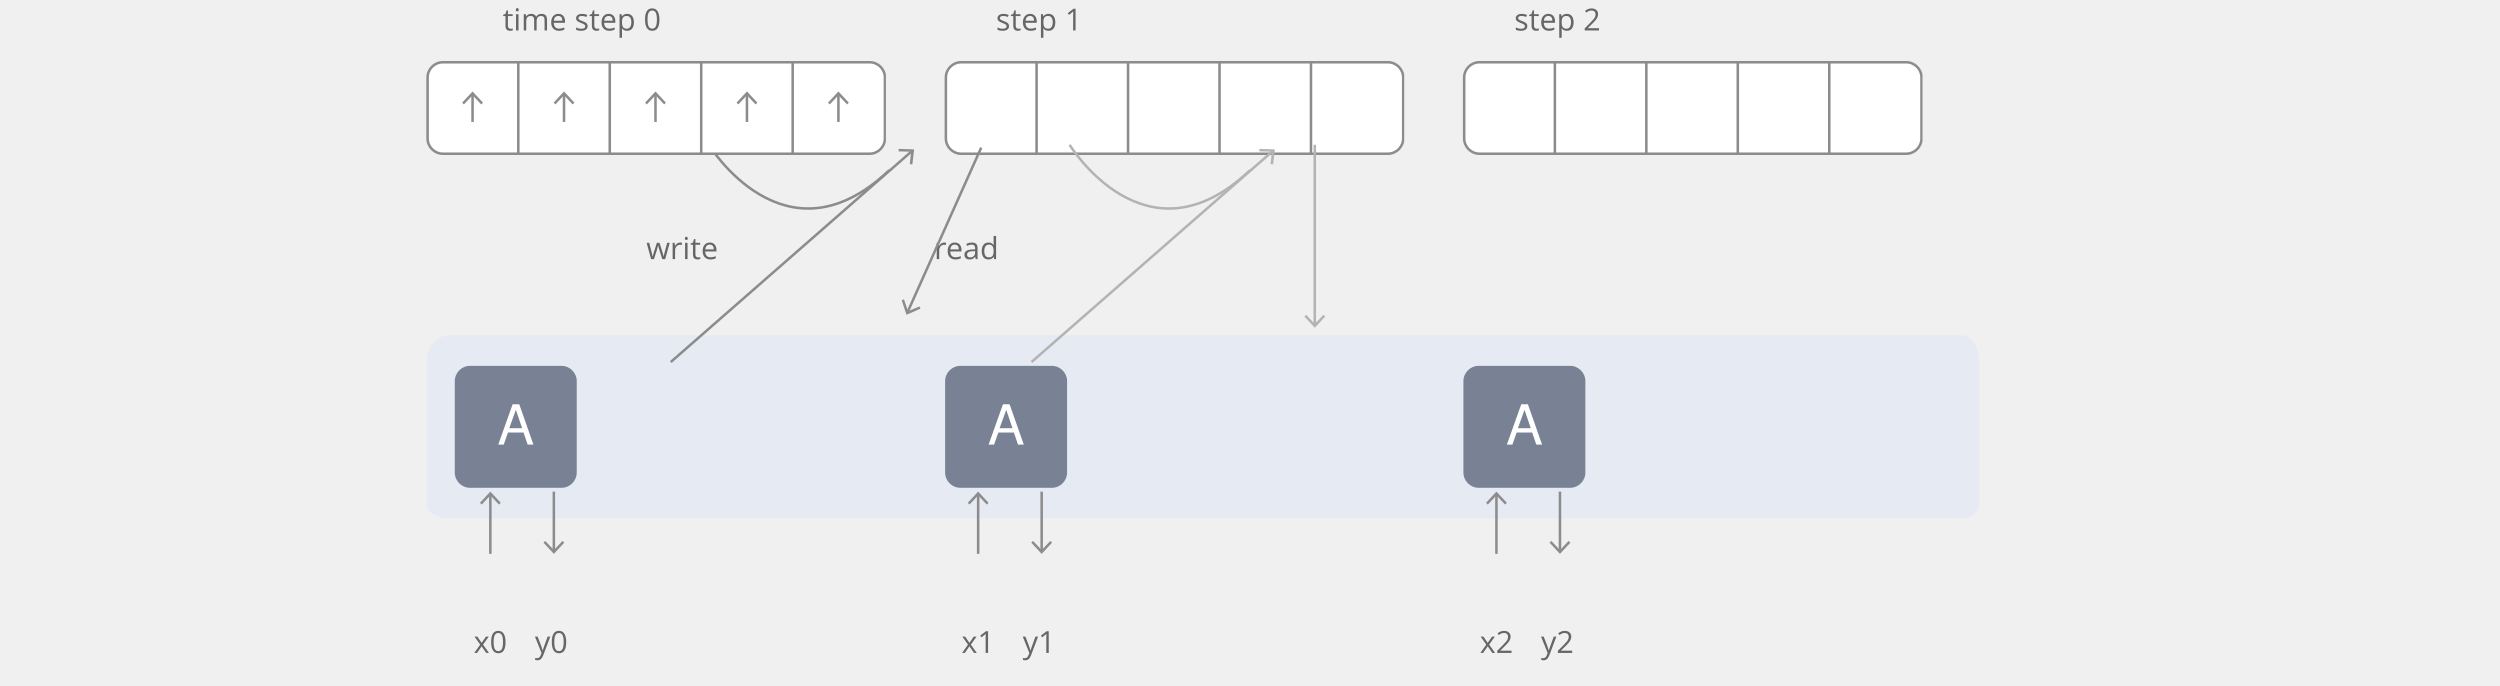
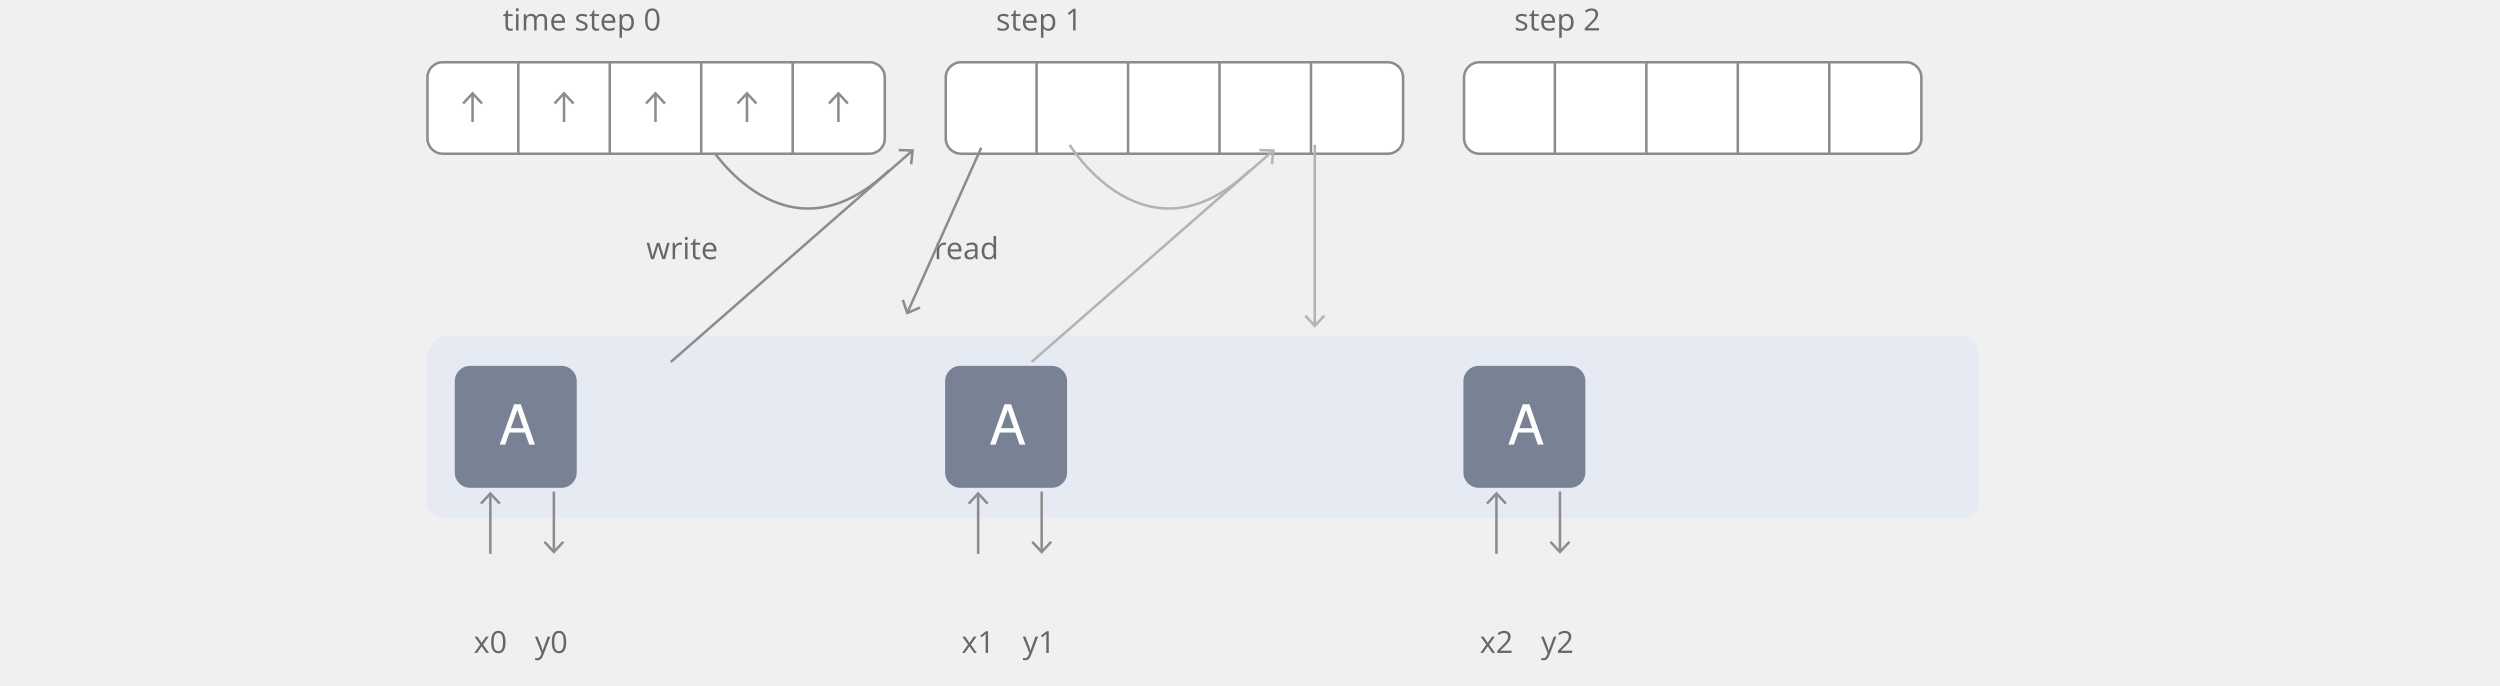
- <svg xmlns="http://www.w3.org/2000/svg" xmlns:xlink="http://www.w3.org/1999/xlink" version="1.1" x="0px" y="0px" width="984px" height="270px" viewBox="0 0 984 270" enable-background="new 0 0 984 270" xml:space="preserve">
-   <symbol id="array-5" viewBox="-126.8 -18.5 181 37">
-     <path fill="#FFFFFF" stroke="#8C8C8C" stroke-miterlimit="10" d="M47.8-18h-168c-3.3,0-6,2.7-6,6v24c0,3.3,2.7,6,6,6h168   c3.3,0,6-2.7,6-6v-24C53.8-15.3,51.1-18,47.8-18z" />
-     <line fill="none" stroke="#8C8C8C" stroke-miterlimit="10" x1="-90.5" y1="-18" x2="-90.5" y2="18" />
-     <line fill="none" stroke="#8C8C8C" stroke-miterlimit="10" x1="-54.5" y1="-18" x2="-54.5" y2="18" />
-     <line fill="none" stroke="#8C8C8C" stroke-miterlimit="10" x1="-18.5" y1="-18" x2="-18.5" y2="18" />
-     <line fill="none" stroke="#8C8C8C" stroke-miterlimit="10" x1="17.5" y1="-18" x2="17.5" y2="18" />
-   </symbol>
-   <symbol id="array-vector" viewBox="0 -36 36 36">
-     <polygon opacity="0" fill="#0080F7" points="36,-36 0,-36 0,0 36,0  " />
-     <g>
+ <svg xmlns="http://www.w3.org/2000/svg" xmlns:xlink="http://www.w3.org/1999/xlink" id="background" width="984" height="270" viewBox="0 0 984 270">
+   <defs>
+     <symbol id="array-5" data-name="array-5" viewBox="0 0 181 37">
+       <rect x="0.5" y="0.5" width="180" height="36" rx="6" ry="6" fill="#fff" stroke="#8c8c8c" stroke-miterlimit="10" />
+       <line x1="36.25" y1="36.5" x2="36.25" y2="0.5" fill="none" stroke="#8c8c8c" stroke-miterlimit="10" />
+       <line x1="72.25" y1="36.5" x2="72.25" y2="0.5" fill="none" stroke="#8c8c8c" stroke-miterlimit="10" />
+       <line x1="108.25" y1="36.5" x2="108.25" y2="0.5" fill="none" stroke="#8c8c8c" stroke-miterlimit="10" />
+       <line x1="144.25" y1="36.5" x2="144.25" y2="0.5" fill="none" stroke="#8c8c8c" stroke-miterlimit="10" />
+     </symbol>
+     <symbol id="rnn-bg" data-name="rnn-bg" viewBox="0 0 48 48">
+       <rect width="48" height="48" rx="6" ry="6" fill="#798294" />
+     </symbol>
+     <symbol id="rnn-a" data-name="rnn-a" viewBox="0 0 48 48">
+       <use id="rnn-bg-3" data-name="rnn-bg" width="48" height="48" xlink:href="#rnn-bg" />
+       <text transform="translate(17.33 31)" font-size="21.77" fill="#fff" font-family="Helvetica" letter-spacing="-1">A</text>
+     </symbol>
+     <symbol id="array-vector" data-name="array-vector" viewBox="0 0 36 36">
+       <rect width="36" height="36" fill="#0080f7" opacity="0" />
      <g>
-         <line fill="none" stroke="#8C8C8C" stroke-miterlimit="10" x1="18" y1="-24" x2="18" y2="-13.1" />
-         <g>
-           <polygon fill="#8C8C8C" points="22.1,-16.4 21.4,-17.1 18,-13.5 14.6,-17.1 13.9,-16.4 18,-12     " />
-         </g>
+         <line x1="18" y1="24" x2="18" y2="13.08" fill="none" stroke="#8c8c8c" stroke-miterlimit="10" />
+         <polygon points="22.09 16.4 21.36 17.08 18 13.47 14.64 17.08 13.91 16.4 18 12 22.09 16.4" fill="#8c8c8c" />
      </g>
-     </g>
-   </symbol>
-   <symbol id="op-bg" viewBox="-11.2 -11.2 22.5 22.5">
-     <path fill="#798294" d="M11.2,0c0-6.2-5-11.2-11.2-11.2S-11.2-6.2-11.2,0s5,11.2,11.2,11.2S11.2,6.2,11.2,0z" />
-   </symbol>
-   <symbol id="rnn-a" viewBox="-21.5 -26.5 48 48">
-     <use xlink:href="#rnn-bg" width="48" height="48" id="XMLID_33_" x="-21.5" y="-26.5" overflow="visible" />
-     <text transform="matrix(1 0 0 -1 -4.7627 -9.5)" fill="#FFFFFF" font-family="'Helvetica'" font-size="21.774px">A</text>
-   </symbol>
-   <symbol id="rnn-bg" viewBox="-21.5 -26.5 48 48">
-     <path fill="#798294" d="M20.5-26.5h-36c-3.3,0-6,2.7-6,6v36c0,3.3,2.7,6,6,6h36c3.3,0,6-2.7,6-6v-36C26.5-23.8,23.8-26.5,20.5-26.5   z" />
-   </symbol>
-   <g id="background">
-     <g id="XMLID_22_">
-       <g>
-         <path fill="#E6EAF2" d="M779,198.5c0,3-3,5.5-6.7,5.5c0,0,0,0-9.3,0c-169.6,0-393.6,0-575,0c-11.3,0-11.3,0-11.3,0     c-4.8,0-8.7-2.5-8.7-5.5c0,0,0,0,0-8c0-10.1,0-24.2,0-36c0-12.5,0-12.5,0-12.5c0-5.5,3.9-10,8.7-10c0,0,0,0,11.3,0     c181.4,0,405.4,0,575,0c9.3,0,9.3,0,9.3,0c3.7,0,6.7,4.5,6.7,10c0,0,0,0,0,12.5c0,11.8,0,25.9,0,36     C779,198.5,779,198.5,779,198.5z" />
-       </g>
-     </g>
+     </symbol>
+   </defs>
+   <g id="_Group_" data-name="&lt;Group&gt;">
+     <path d="M779,198.48c0,3-3,5.52-6.69,5.52H176.67c-4.77,0-8.67-2.48-8.67-5.52V142c0-5.49,3.9-10,8.67-10H772.31c3.68,0,6.69,4.49,6.69,10v56.51Z" fill="#e6eaf2" />
  </g>
-   <g id="edges">
- </g>
-   <g id="nodes">
-     <use xlink:href="#array-5" width="181" height="37" x="-126.8" y="-18.5" transform="matrix(1 0 0 -1 498.5001 42.5)" overflow="visible" />
-     <use xlink:href="#array-5" width="181" height="37" x="-126.8" y="-18.5" transform="matrix(1 0 0 -1 702.5001 42.5)" overflow="visible" />
-     <use xlink:href="#rnn-a" width="48" height="48" x="-21.5" y="-26.5" transform="matrix(1 0 0 -1 200.5011 165.5)" overflow="visible" />
-     <use xlink:href="#rnn-a" width="48" height="48" x="-21.5" y="-26.5" transform="matrix(1 0 0 -1 393.5011 165.5)" overflow="visible" />
-     <use xlink:href="#rnn-a" width="48" height="48" x="-21.5" y="-26.5" transform="matrix(1 0 0 -1 597.5011 165.5)" overflow="visible" />
-     <g>
-       <text transform="matrix(1 0 0 1 367.671 101.9995)" fill="#666666" font-family="'OpenSans'" font-size="12px">read</text>
-     </g>
-     <g>
-       <text transform="matrix(1 0 0 1 254.3819 101.9995)" fill="#666666" font-family="'OpenSans'" font-size="12px">write</text>
-     </g>
-     <g>
-       <g>
-         <line fill="none" stroke="#8C8C8C" stroke-miterlimit="10" x1="264" y1="142.5" x2="358.9" y2="59.5" />
-         <g>
-           <polygon fill="#8C8C8C" points="359.1,64.7 358.1,64.6 358.6,59.7 353.7,59.6 353.7,58.6 359.8,58.8     " />
-         </g>
-       </g>
-     </g>
-     <g>
-       <g>
-         <line fill="none" stroke="#8C8C8C" stroke-miterlimit="10" x1="386.2" y1="58.1" x2="357.2" y2="122.9" />
-         <g>
-           <polygon fill="#8C8C8C" points="354.9,118.2 355.8,117.8 357.4,122.5 361.9,120.6 362.3,121.5 356.8,123.9     " />
-         </g>
-       </g>
-     </g>
-     <g>
-       <g>
-         <line fill="none" stroke="#B3B3B3" stroke-miterlimit="10" x1="517.5" y1="57" x2="517.5" y2="127.9" />
-         <g>
-           <polygon fill="#B3B3B3" points="513.4,124.6 514.1,123.9 517.5,127.5 520.9,123.9 521.6,124.6 517.5,129     " />
-         </g>
-       </g>
-     </g>
-     <path fill="none" stroke="#8C8C8C" stroke-miterlimit="10" d="M279,57c0,0,30,49,71,10" />
-     <g>
-       <g>
-         <line fill="none" stroke="#B3B3B3" stroke-miterlimit="10" x1="406" y1="142.5" x2="500.9" y2="59.5" />
-         <g>
-           <polygon fill="#B3B3B3" points="501.1,64.7 500.1,64.6 500.6,59.7 495.7,59.6 495.7,58.6 501.8,58.8     " />
-         </g>
-       </g>
-     </g>
-     <path fill="none" stroke="#B3B3B3" stroke-miterlimit="10" d="M421,57c0,0,30,49,71,10" />
-     <use xlink:href="#array-5" width="181" height="37" x="-126.8" y="-18.5" transform="matrix(1 0 0 -1 294.5001 42.5)" overflow="visible" />
-     <use xlink:href="#array-vector" width="36" height="36" y="-36" transform="matrix(1 0 0 -1 168 24)" overflow="visible" />
-     <use xlink:href="#array-vector" width="36" height="36" y="-36" transform="matrix(1 0 0 -1 204 24)" overflow="visible" />
-     <use xlink:href="#array-vector" width="36" height="36" y="-36" transform="matrix(1 0 0 -1 240 24)" overflow="visible" />
-     <use xlink:href="#array-vector" width="36" height="36" y="-36" transform="matrix(1 0 0 -1 276 24)" overflow="visible" />
-     <use xlink:href="#array-vector" width="36" height="36" id="XMLID_64_" y="-36" transform="matrix(1 0 0 -1 312 24)" overflow="visible" />
+   <use width="181" height="37" transform="translate(371.75 24)" xlink:href="#array-5" />
+   <use width="181" height="37" transform="translate(575.75 24)" xlink:href="#array-5" />
+   <use width="48" height="48" transform="translate(179 144)" xlink:href="#rnn-a" />
+   <use width="48" height="48" transform="translate(372 144)" xlink:href="#rnn-a" />
+   <use width="48" height="48" transform="translate(576 144)" xlink:href="#rnn-a" />
+   <text transform="translate(367.67 102)" font-size="12" fill="#666" font-family="Open Sans">read</text>
+   <text transform="translate(254.38 102)" font-size="12" fill="#666" font-family="Open Sans">write</text>
+   <g>
+     <line x1="264.04" y1="142.46" x2="358.93" y2="59.46" fill="none" stroke="#8c8c8c" stroke-miterlimit="10" />
+     <polygon points="359.13 64.72 358.14 64.62 358.65 59.72 353.72 59.57 353.75 58.57 359.75 58.75 359.13 64.72" fill="#8c8c8c" />
  </g>
-   <g id="text">
-     <g>
-       <text transform="matrix(1 0 0 1 197.8458 11.9998)" fill="#666666" font-family="'OpenSans'" font-size="12px">time step 0</text>
-     </g>
-     <g>
-       <text transform="matrix(1 0 0 1 391.9874 11.9998)" fill="#666666" font-family="'OpenSans'" font-size="12px">step 1</text>
-     </g>
-     <g>
-       <text transform="matrix(1 0 0 1 595.9874 11.9998)" fill="#666666" font-family="'OpenSans'" font-size="12px">step 2</text>
-     </g>
-     <g>
-       <text transform="matrix(1 0 0 1 186.4259 256.9998)" fill="#666666" font-family="'OpenSans'" font-size="12px">x0</text>
-     </g>
-     <g>
-       <text transform="matrix(1 0 0 1 210.546 256.9998)" fill="#666666" font-family="'OpenSans'" font-size="12px">y0</text>
-     </g>
-     <g>
-       <g>
-         <line fill="none" stroke="#8C8C8C" stroke-miterlimit="10" x1="193" y1="218" x2="193" y2="194.6" />
-         <g>
-           <polygon fill="#8C8C8C" points="197.1,197.9 196.4,198.6 193,195 189.6,198.6 188.9,197.9 193,193.5     " />
-         </g>
-       </g>
-     </g>
-     <g>
-       <g>
-         <line fill="none" stroke="#8C8C8C" stroke-miterlimit="10" x1="218" y1="193.5" x2="218" y2="216.9" />
-         <g>
-           <polygon fill="#8C8C8C" points="213.9,213.6 214.6,212.9 218,216.5 221.4,212.9 222.1,213.6 218,218     " />
-         </g>
-       </g>
-     </g>
-     <g>
-       <text transform="matrix(1 0 0 1 378.4259 256.9998)" fill="#666666" font-family="'OpenSans'" font-size="12px">x1</text>
-     </g>
-     <g>
-       <text transform="matrix(1 0 0 1 402.546 256.9998)" fill="#666666" font-family="'OpenSans'" font-size="12px">y1</text>
-     </g>
-     <g>
-       <g>
-         <line fill="none" stroke="#8C8C8C" stroke-miterlimit="10" x1="385" y1="218" x2="385" y2="194.6" />
-         <g>
-           <polygon fill="#8C8C8C" points="389.1,197.9 388.4,198.6 385,195 381.6,198.6 380.9,197.9 385,193.5     " />
-         </g>
-       </g>
-     </g>
-     <g>
-       <g>
-         <line fill="none" stroke="#8C8C8C" stroke-miterlimit="10" x1="410" y1="193.5" x2="410" y2="216.9" />
-         <g>
-           <polygon fill="#8C8C8C" points="405.9,213.6 406.6,212.9 410,216.5 413.4,212.9 414.1,213.6 410,218     " />
-         </g>
-       </g>
-     </g>
-     <g>
-       <text transform="matrix(1 0 0 1 582.4259 256.9998)" fill="#666666" font-family="'OpenSans'" font-size="12px">x2</text>
-     </g>
-     <g>
-       <text transform="matrix(1 0 0 1 606.546 256.9998)" fill="#666666" font-family="'OpenSans'" font-size="12px">y2</text>
-     </g>
-     <g>
-       <g>
-         <line fill="none" stroke="#8C8C8C" stroke-miterlimit="10" x1="589" y1="218" x2="589" y2="194.6" />
-         <g>
-           <polygon fill="#8C8C8C" points="593.1,197.9 592.4,198.6 589,195 585.6,198.6 584.9,197.9 589,193.5     " />
-         </g>
-       </g>
-     </g>
-     <g>
-       <g>
-         <line fill="none" stroke="#8C8C8C" stroke-miterlimit="10" x1="614" y1="193.5" x2="614" y2="216.9" />
-         <g>
-           <polygon fill="#8C8C8C" points="609.9,213.6 610.6,212.9 614,216.5 617.4,212.9 618.1,213.6 614,218     " />
-         </g>
-       </g>
-     </g>
+   <g>
+     <line x1="386.21" y1="58.14" x2="357.23" y2="122.87" fill="none" stroke="#8c8c8c" stroke-miterlimit="10" />
+     <polygon points="354.85 118.17 355.8 117.85 357.39 122.52 361.93 120.59 362.32 121.51 356.79 123.86 354.85 118.17" fill="#8c8c8c" />
  </g>
-   <g id="images">
- </g>
+   <g>
+     <line x1="517.5" y1="57" x2="517.5" y2="127.92" fill="none" stroke="#b3b3b3" stroke-miterlimit="10" />
+     <polygon points="513.41 124.6 514.14 123.92 517.5 127.53 520.86 123.92 521.59 124.6 517.5 129 513.41 124.6" fill="#b3b3b3" />
+   </g>
+   <path d="M279,57s30,49,71,10" fill="none" stroke="#8c8c8c" stroke-miterlimit="10" />
+   <g>
+     <line x1="406.04" y1="142.46" x2="500.93" y2="59.46" fill="none" stroke="#b3b3b3" stroke-miterlimit="10" />
+     <polygon points="501.13 64.72 500.14 64.62 500.65 59.72 495.72 59.57 495.75 58.57 501.75 58.75 501.13 64.72" fill="#b3b3b3" />
+   </g>
+   <path d="M421,57s30,49,71,10" fill="none" stroke="#b3b3b3" stroke-miterlimit="10" />
+   <use width="181" height="37" transform="translate(167.75 24)" xlink:href="#array-5" />
+   <use width="36" height="36" transform="translate(168 24)" xlink:href="#array-vector" />
+   <use width="36" height="36" transform="translate(204 24)" xlink:href="#array-vector" />
+   <use width="36" height="36" transform="translate(240 24)" xlink:href="#array-vector" />
+   <use width="36" height="36" transform="translate(276 24)" xlink:href="#array-vector" />
+   <use id="array-vector-11" data-name="array-vector" width="36" height="36" transform="translate(312 24)" xlink:href="#array-vector" />
+   <text transform="translate(197.85 12)" font-size="12" fill="#666" font-family="Open Sans">time step 0</text>
+   <text transform="translate(391.99 12)" font-size="12" fill="#666" font-family="Open Sans">step 1</text>
+   <text transform="translate(595.99 12)" font-size="12" fill="#666" font-family="Open Sans">step 2</text>
+   <text transform="translate(186.43 257)" font-size="12" fill="#666" font-family="Open Sans">x0</text>
+   <text transform="translate(210.55 257)" font-size="12" fill="#666" font-family="Open Sans">y0</text>
+   <g>
+     <line x1="193" y1="218" x2="193" y2="194.58" fill="none" stroke="#8c8c8c" stroke-miterlimit="10" />
+     <polygon points="197.09 197.9 196.36 198.58 193 194.97 189.64 198.58 188.91 197.9 193 193.5 197.09 197.9" fill="#8c8c8c" />
+   </g>
+   <g>
+     <line x1="218" y1="193.5" x2="218" y2="216.92" fill="none" stroke="#8c8c8c" stroke-miterlimit="10" />
+     <polygon points="213.91 213.6 214.64 212.92 218 216.53 221.36 212.92 222.09 213.6 218 218 213.91 213.6" fill="#8c8c8c" />
+   </g>
+   <text transform="translate(378.43 257)" font-size="12" fill="#666" font-family="Open Sans">x1</text>
+   <text transform="translate(402.55 257)" font-size="12" fill="#666" font-family="Open Sans">y1</text>
+   <g>
+     <line x1="385" y1="218" x2="385" y2="194.58" fill="none" stroke="#8c8c8c" stroke-miterlimit="10" />
+     <polygon points="389.09 197.9 388.36 198.58 385 194.97 381.64 198.58 380.91 197.9 385 193.5 389.09 197.9" fill="#8c8c8c" />
+   </g>
+   <g>
+     <line x1="410" y1="193.5" x2="410" y2="216.92" fill="none" stroke="#8c8c8c" stroke-miterlimit="10" />
+     <polygon points="405.91 213.6 406.64 212.92 410 216.53 413.36 212.92 414.09 213.6 410 218 405.91 213.6" fill="#8c8c8c" />
+   </g>
+   <text transform="translate(582.43 257)" font-size="12" fill="#666" font-family="Open Sans">x2</text>
+   <text transform="translate(606.55 257)" font-size="12" fill="#666" font-family="Open Sans">y2</text>
+   <g>
+     <line x1="589" y1="218" x2="589" y2="194.58" fill="none" stroke="#8c8c8c" stroke-miterlimit="10" />
+     <polygon points="593.09 197.9 592.36 198.58 589 194.97 585.64 198.58 584.91 197.9 589 193.5 593.09 197.9" fill="#8c8c8c" />
+   </g>
+   <g>
+     <line x1="614" y1="193.5" x2="614" y2="216.92" fill="none" stroke="#8c8c8c" stroke-miterlimit="10" />
+     <polygon points="609.91 213.6 610.64 212.92 614 216.53 617.36 212.92 618.09 213.6 614 218 609.91 213.6" fill="#8c8c8c" />
+   </g>
</svg>
